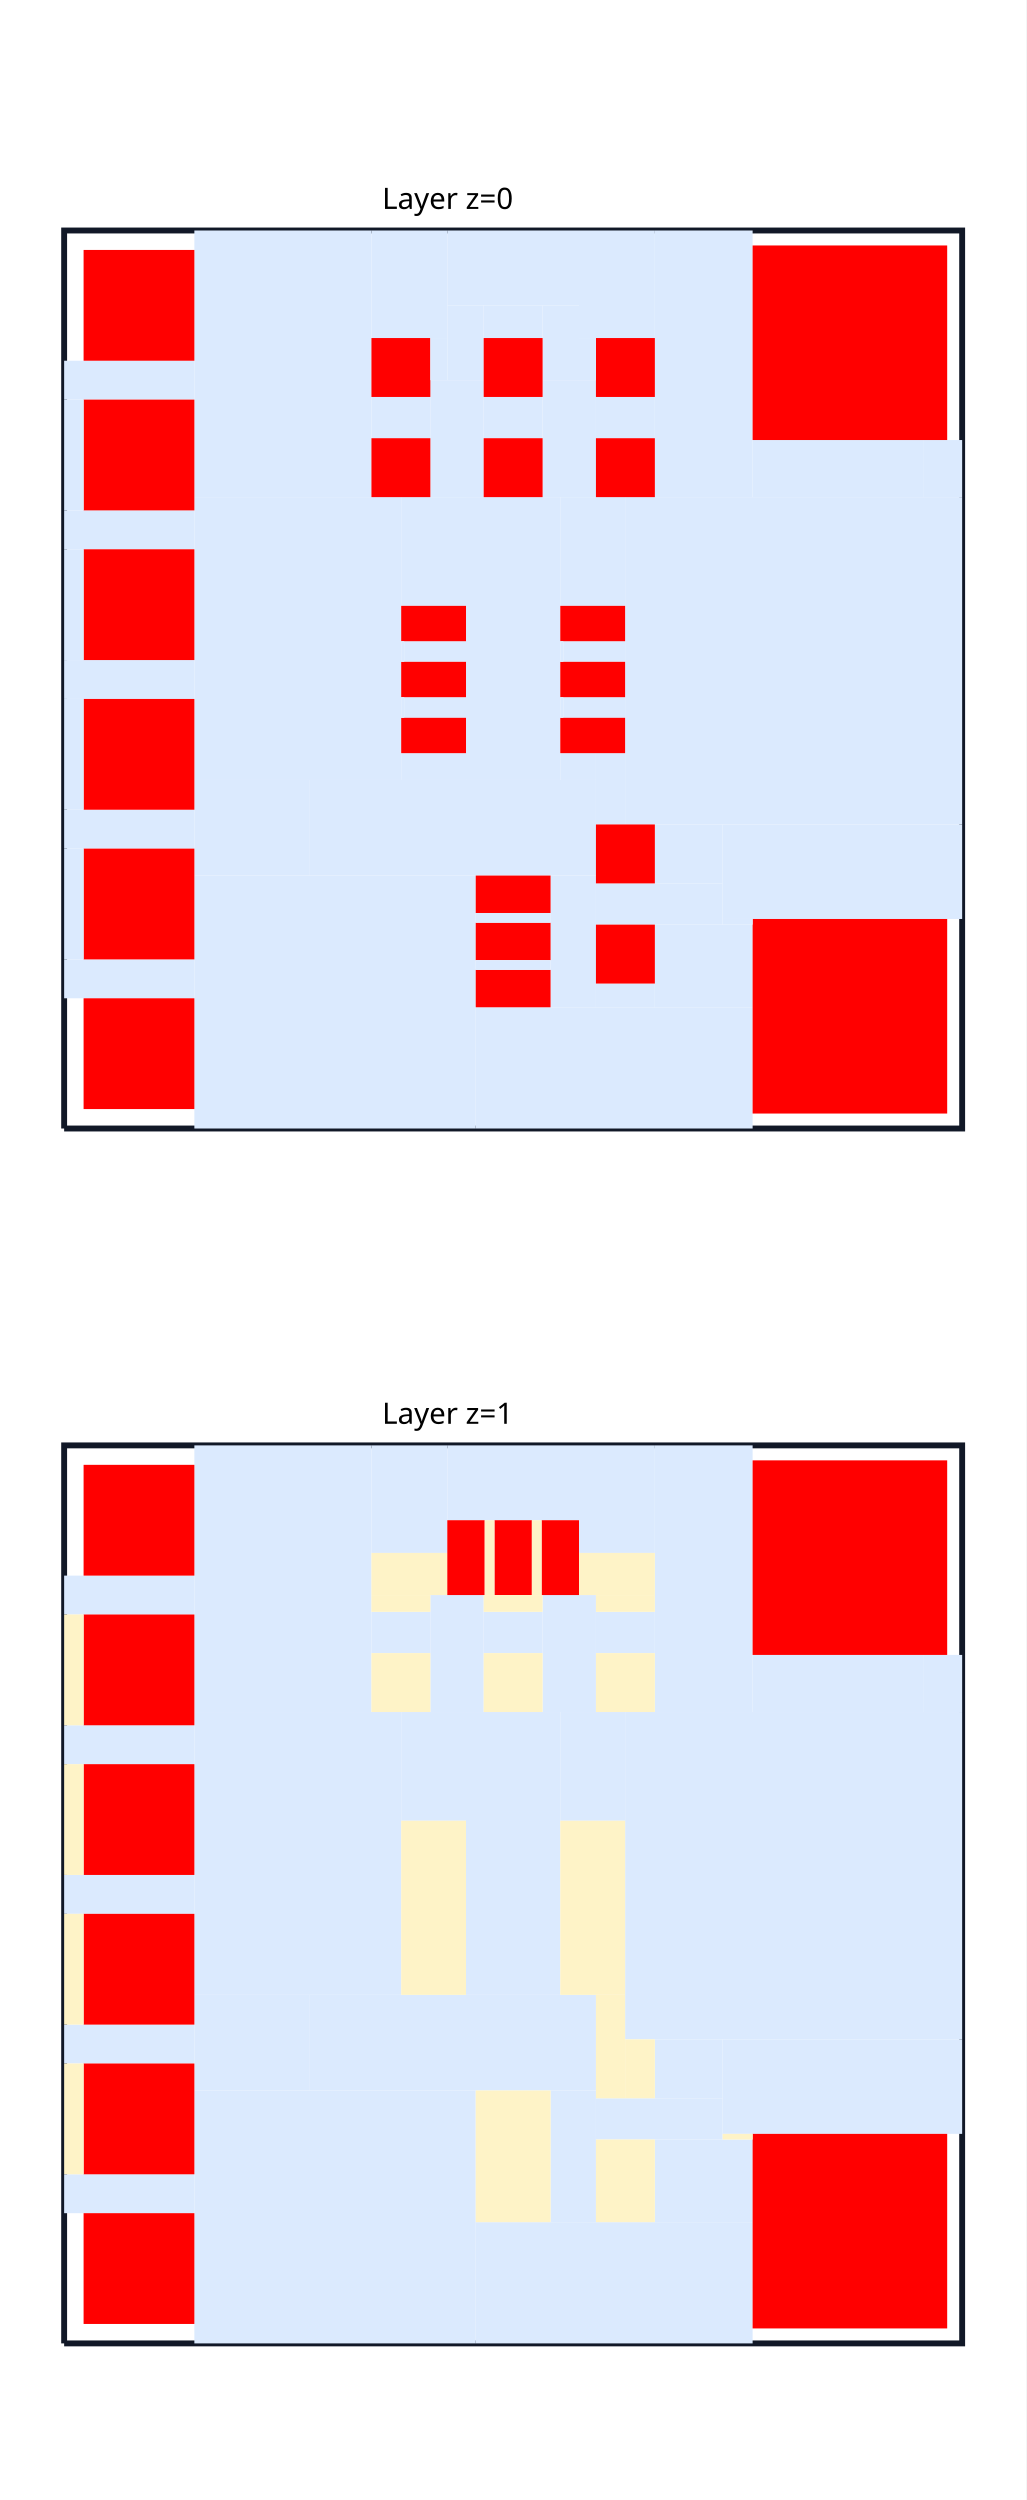
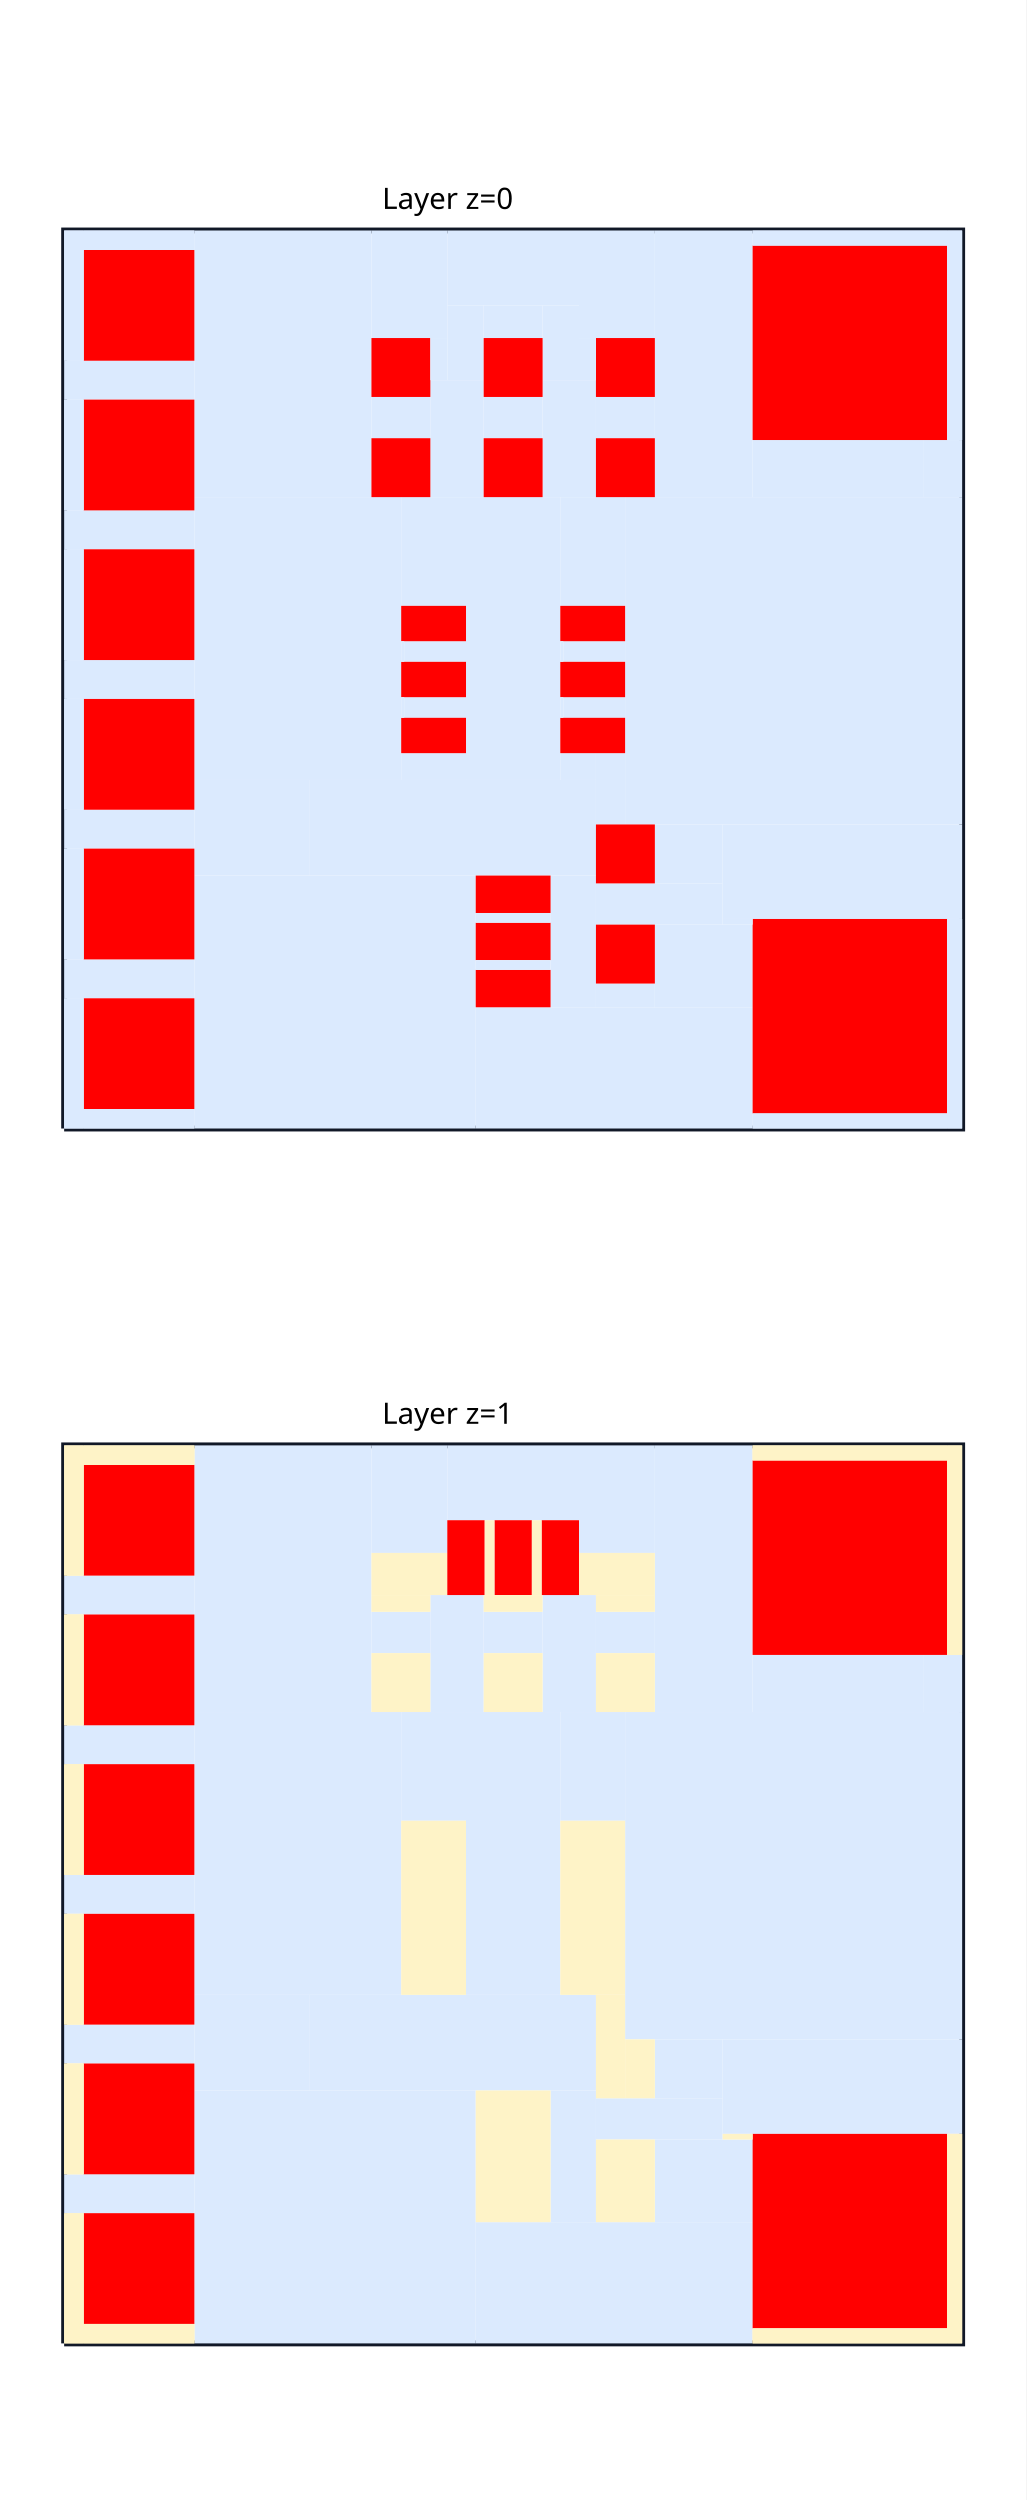
<svg xmlns="http://www.w3.org/2000/svg" width="640" height="1559" viewBox="0 0 640 1559">
  <rect width="100%" height="100%" fill="white" />
  <g>
    <polyline data-points="-7.62,-7.62 7.62,-7.62 7.62,7.62 -7.62,7.62 -7.62,-7.62" data-type="line" data-label="bounds" points="40,703.739 600,703.739 600,143.739 40,143.739 40,703.739" fill="none" stroke="#111827" stroke-width="3.675" />
  </g>
  <g>
    <polyline data-points="-7.62,-28.237708333333334 7.62,-28.237708333333334 7.62,-12.997708333333332 -7.62,-12.997708333333332 -7.62,-28.237708333333334" data-type="line" data-label="bounds" points="40,1461.345 600,1461.345 600,901.345 40,901.345 40,1461.345" fill="none" stroke="#111827" stroke-width="3.675" />
  </g>
  <g>
    <rect data-type="rect" data-label="node" data-x="0" data-y="0.6949664999999999" x="290.603" y="310.012" width="58.793" height="176.38" fill="#dbeafe" stroke="black" stroke-width="0.027" />
  </g>
  <g>
    <rect data-type="rect" data-label="node" data-x="-1.0286494999999998" data-y="-2.5162834999999997" x="192.776" y="486.393" width="178.851" height="59.617" fill="#dbeafe" stroke="black" stroke-width="0.027" />
  </g>
  <g>
    <rect data-type="rect" data-label="node" data-x="4.760004499999999" data-y="0.3174999999999999" x="389.817" y="310.012" width="210.183" height="204.121" fill="#dbeafe" stroke="black" stroke-width="0.027" />
  </g>
  <g>
    <rect data-type="rect" data-label="node" data-x="-3.6550045000000004" data-y="0.6949664999999999" x="121.207" y="310.012" width="128.976" height="176.38" fill="#dbeafe" stroke="black" stroke-width="0.027" />
  </g>
  <g>
    <rect data-type="rect" data-label="node" data-x="-3.0225000000000004" data-y="-5.473749999999999" x="121.207" y="546.01" width="175.459" height="157.73" fill="#dbeafe" stroke="black" stroke-width="0.027" />
  </g>
  <g>
    <rect data-type="rect" data-label="node" data-x="2.48" data-y="-3.81" x="371.627" y="550.878" width="79.003" height="25.722" fill="#dbeafe" stroke="black" stroke-width="0.027" />
  </g>
  <g>
    <rect data-type="rect" data-label="node" data-x="1.7145000000000001" data-y="-6.591249999999999" x="296.667" y="628.136" width="172.667" height="75.604" fill="#dbeafe" stroke="black" stroke-width="0.027" />
  </g>
  <g>
    <rect data-type="rect" data-label="node" data-x="-4.4361495" data-y="-2.5162834999999997" x="121.207" y="486.393" width="71.569" height="59.617" fill="#dbeafe" stroke="black" stroke-width="0.027" />
  </g>
  <g>
    <rect data-type="rect" data-label="node" data-x="-3.9075" data-y="5.3575" x="121.207" y="143.739" width="110.42" height="166.273" fill="#dbeafe" stroke="black" stroke-width="0.027" />
  </g>
  <g>
    <rect data-type="rect" data-label="node" data-x="5.5874999999999995" data-y="-3.262" x="450.63" y="514.133" width="149.37" height="58.94" fill="#dbeafe" stroke="black" stroke-width="0.027" />
  </g>
  <g>
    <rect data-type="rect" data-label="node" data-x="3.2344999999999997" data-y="5.3575" x="408.373" y="143.739" width="60.961" height="166.273" fill="#dbeafe" stroke="black" stroke-width="0.027" />
  </g>
  <g>
    <rect data-type="rect" data-label="node" data-x="-6.514999999999999" data-y="0" x="40" y="411.613" width="81.207" height="24.252" fill="#dbeafe" stroke="black" stroke-width="0.027" />
  </g>
  <g>
    <rect data-type="rect" data-label="node" data-x="1.02" data-y="-4.445" x="343.333" y="546.01" width="28.294" height="82.126" fill="#dbeafe" stroke="black" stroke-width="0.027" />
  </g>
  <g>
    <rect data-type="rect" data-label="node" data-x="-0.9525000000000001" data-y="4.0875" x="268.373" y="237.073" width="33.255" height="72.94" fill="#dbeafe" stroke="black" stroke-width="0.027" />
  </g>
  <g>
    <rect data-type="rect" data-label="node" data-x="0.9524999999999999" data-y="4.0875" x="338.373" y="237.073" width="33.255" height="72.94" fill="#dbeafe" stroke="black" stroke-width="0.027" />
  </g>
  <g>
    <rect data-type="rect" data-label="node" data-x="3.2344999999999997" data-y="-4.86125" x="408.373" y="576.6" width="60.961" height="51.535" fill="#dbeafe" stroke="black" stroke-width="0.027" />
  </g>
  <g>
    <rect data-type="rect" data-label="node" data-x="2.9799999999999995" data-y="-2.96" x="408.373" y="514.133" width="42.257" height="36.745" fill="#dbeafe" stroke="black" stroke-width="0.027" />
  </g>
  <g>
    <rect data-type="rect" data-label="node" data-x="5.5175" data-y="3.5795" x="469.333" y="274.406" width="106.819" height="35.606" fill="#dbeafe" stroke="black" stroke-width="0.027" />
  </g>
  <g>
    <rect data-type="rect" data-label="node" data-x="-1.3500099999999997" data-y="2.1724794999999997" x="250.183" y="310.012" width="40.42" height="67.797" fill="#dbeafe" stroke="black" stroke-width="0.027" />
  </g>
  <g>
    <rect data-type="rect" data-label="node" data-x="1.35001" data-y="2.1724794999999997" x="349.397" y="310.012" width="40.42" height="67.797" fill="#dbeafe" stroke="black" stroke-width="0.027" />
  </g>
  <g>
    <rect data-type="rect" data-label="node" data-x="-6.514999999999999" data-y="-5.08" x="40" y="598.28" width="81.207" height="24.252" fill="#dbeafe" stroke="black" stroke-width="0.027" />
  </g>
  <g>
    <rect data-type="rect" data-label="node" data-x="-6.514999999999999" data-y="-2.54" x="40" y="504.947" width="81.207" height="24.252" fill="#dbeafe" stroke="black" stroke-width="0.027" />
  </g>
  <g>
    <rect data-type="rect" data-label="node" data-x="-6.514999999999999" data-y="2.54" x="40" y="318.28" width="81.207" height="24.252" fill="#dbeafe" stroke="black" stroke-width="0.027" />
  </g>
  <g>
    <rect data-type="rect" data-label="node" data-x="-6.514999999999999" data-y="5.08" x="40" y="224.947" width="81.207" height="24.252" fill="#dbeafe" stroke="black" stroke-width="0.027" />
  </g>
  <g>
    <rect data-type="rect" data-label="node" data-x="-1.76125" data-y="6.7075" x="231.627" y="143.739" width="47.31" height="67.06" fill="#dbeafe" stroke="black" stroke-width="0.027" />
  </g>
  <g>
    <rect data-type="rect" data-label="node" data-x="1.76125" data-y="6.7075" x="361.063" y="143.739" width="47.31" height="67.06" fill="#dbeafe" stroke="black" stroke-width="0.027" />
  </g>
  <g>
    <rect data-type="rect" data-label="node" data-x="0" data-y="6.984999999999999" x="278.937" y="143.739" width="82.126" height="46.667" fill="#dbeafe" stroke="black" stroke-width="0.027" />
  </g>
  <g>
    <rect data-type="rect" data-label="node" data-x="-1.9049999999999998" data-y="4.445" x="231.627" y="247.545" width="36.745" height="25.722" fill="#dbeafe" stroke="black" stroke-width="0.027" />
  </g>
  <g>
    <rect data-type="rect" data-label="node" data-x="0" data-y="4.445" x="301.627" y="247.545" width="36.745" height="25.722" fill="#dbeafe" stroke="black" stroke-width="0.027" />
  </g>
  <g>
    <rect data-type="rect" data-label="node" data-x="1.9050000000000002" data-y="4.445" x="371.627" y="247.545" width="36.745" height="25.722" fill="#dbeafe" stroke="black" stroke-width="0.027" />
  </g>
  <g>
    <rect data-type="rect" data-label="node" data-x="7.2955000000000005" data-y="3.5795" x="576.152" y="274.406" width="23.848" height="35.606" fill="#dbeafe" stroke="black" stroke-width="0.027" />
  </g>
  <g>
    <rect data-type="rect" data-label="node" data-x="-6.35" data-y="3.81" x="52.126" y="249.199" width="69.081" height="69.081" fill="red" stroke="black" stroke-width="0.027" />
  </g>
  <g>
    <rect data-type="rect" data-label="node" data-x="-6.35" data-y="6.35" x="52.126" y="155.865" width="69.081" height="69.081" fill="red" stroke="black" stroke-width="0.027" />
  </g>
  <g>
    <rect data-type="rect" data-label="node" data-x="-6.35" data-y="1.27" x="52.126" y="342.532" width="69.081" height="69.081" fill="red" stroke="black" stroke-width="0.027" />
  </g>
  <g>
    <rect data-type="rect" data-label="node" data-x="-6.35" data-y="-1.27" x="52.126" y="435.865" width="69.081" height="69.081" fill="red" stroke="black" stroke-width="0.027" />
  </g>
  <g>
    <rect data-type="rect" data-label="node" data-x="-6.35" data-y="-3.81" x="52.126" y="529.199" width="69.081" height="69.081" fill="red" stroke="black" stroke-width="0.027" />
  </g>
  <g>
    <rect data-type="rect" data-label="node" data-x="-6.35" data-y="-6.35" x="52.126" y="622.532" width="69.081" height="69.081" fill="red" stroke="black" stroke-width="0.027" />
  </g>
  <g>
    <rect data-type="rect" data-label="node" data-x="5.715" data-y="5.715" x="469.333" y="153.073" width="121.333" height="121.333" fill="red" stroke="black" stroke-width="0.027" />
  </g>
  <g>
    <rect data-type="rect" data-label="node" data-x="5.715" data-y="-5.715" x="469.333" y="573.073" width="121.333" height="121.333" fill="red" stroke="black" stroke-width="0.027" />
  </g>
  <g>
+     <rect data-type="rect" data-label="node" data-x="-1.3249529999999998" data-y="-0.4749805" x="252.025" y="434.763" width="38.578" height="12.859" fill="#dbeafe" stroke="black" stroke-width="0.027" />
+   </g>
+   <g>
+     <rect data-type="rect" data-label="node" data-x="-1.3249529999999998" data-y="0.4749794999999999" x="252.025" y="399.856" width="38.578" height="12.859" fill="#dbeafe" stroke="black" stroke-width="0.027" />
+   </g>
+   <g>
+     <rect data-type="rect" data-label="node" data-x="1.3750669999999998" data-y="-0.4749805" x="351.238" y="434.763" width="38.578" height="12.859" fill="#dbeafe" stroke="black" stroke-width="0.027" />
+   </g>
+   <g>
+     <rect data-type="rect" data-label="node" data-x="1.3750669999999998" data-y="0.4749794999999999" x="351.238" y="399.856" width="38.578" height="12.859" fill="#dbeafe" stroke="black" stroke-width="0.027" />
+   </g>
+   <g>
    <rect data-type="rect" data-label="node" data-x="-1.3500099999999997" data-y="-1.477513" x="250.183" y="469.67" width="40.42" height="16.723" fill="#dbeafe" stroke="black" stroke-width="0.027" />
  </g>
  <g>
-     <rect data-type="rect" data-label="node" data-x="-1.3249529999999998" data-y="-0.4749805" x="252.025" y="434.763" width="38.578" height="12.859" fill="#dbeafe" stroke="black" stroke-width="0.027" />
-   </g>
-   <g>
-     <rect data-type="rect" data-label="node" data-x="-1.3249529999999998" data-y="0.4749794999999999" x="252.025" y="399.856" width="38.578" height="12.859" fill="#dbeafe" stroke="black" stroke-width="0.027" />
-   </g>
-   <g>
-     <rect data-type="rect" data-label="node" data-x="1.3750669999999998" data-y="-0.4749805" x="351.238" y="434.763" width="38.578" height="12.859" fill="#dbeafe" stroke="black" stroke-width="0.027" />
-   </g>
-   <g>
-     <rect data-type="rect" data-label="node" data-x="1.3750669999999998" data-y="0.4749794999999999" x="351.238" y="399.856" width="38.578" height="12.859" fill="#dbeafe" stroke="black" stroke-width="0.027" />
-   </g>
-   <g>
    <rect data-type="rect" data-label="node" data-x="1.6525045" data-y="-1.8549795" x="371.627" y="469.67" width="18.189" height="44.463" fill="#dbeafe" stroke="black" stroke-width="0.027" />
  </g>
  <g>
    <rect data-type="rect" data-label="node" data-x="1.1025055" data-y="-1.477513" x="349.397" y="469.67" width="22.231" height="16.723" fill="#dbeafe" stroke="black" stroke-width="0.027" />
  </g>
  <g>
    <rect data-type="rect" data-label="node" data-x="1.9050000000000002" data-y="-5.36125" x="371.627" y="613.346" width="36.745" height="14.79" fill="#dbeafe" stroke="black" stroke-width="0.027" />
  </g>
  <g>
    <rect data-type="rect" data-label="node" data-x="-0.80875" data-y="5.715" x="278.937" y="190.406" width="22.69" height="46.667" fill="#dbeafe" stroke="black" stroke-width="0.027" />
  </g>
  <g>
    <rect data-type="rect" data-label="node" data-x="0.80875" data-y="5.715" x="338.373" y="190.406" width="22.69" height="46.667" fill="#dbeafe" stroke="black" stroke-width="0.027" />
  </g>
  <g>
    <rect data-type="rect" data-label="node" data-x="-5.551115123125783e-17" data-y="6.0725" x="301.627" y="190.406" width="36.745" height="20.394" fill="#dbeafe" stroke="black" stroke-width="0.027" />
  </g>
  <g>
    <rect data-type="rect" data-label="node" data-x="1.3500099999999975" data-y="0.9499599999999191" x="349.397" y="377.809" width="40.42" height="22.047" fill="red" stroke="black" stroke-width="0.027" />
  </g>
  <g>
    <rect data-type="rect" data-label="node" data-x="1.3500099999999975" data-y="-1.1368683772161603e-13" x="349.397" y="412.716" width="40.42" height="22.047" fill="red" stroke="black" stroke-width="0.027" />
  </g>
  <g>
    <rect data-type="rect" data-label="node" data-x="1.3500099999999975" data-y="-0.9499600000000328" x="349.397" y="447.622" width="40.42" height="22.047" fill="red" stroke="black" stroke-width="0.027" />
  </g>
  <g>
    <rect data-type="rect" data-label="node" data-x="-1.3500099999999975" data-y="-0.9499600000000328" x="250.183" y="447.622" width="40.42" height="22.047" fill="red" stroke="black" stroke-width="0.027" />
  </g>
  <g>
    <rect data-type="rect" data-label="node" data-x="-1.3500099999999975" data-y="-1.1368683772161603e-13" x="250.183" y="412.716" width="40.42" height="22.047" fill="red" stroke="black" stroke-width="0.027" />
  </g>
  <g>
    <rect data-type="rect" data-label="node" data-x="-1.3500099999999975" data-y="0.9499599999999191" x="250.183" y="377.809" width="40.42" height="22.047" fill="red" stroke="black" stroke-width="0.027" />
  </g>
  <g>
    <rect data-type="rect" data-label="node" data-x="1.942890293094024e-16" data-y="5.295" x="301.627" y="210.8" width="36.745" height="36.745" fill="red" stroke="black" stroke-width="0.027" />
  </g>
  <g>
    <rect data-type="rect" data-label="node" data-x="-1.1102230246251565e-16" data-y="3.5950000000000006" x="301.627" y="273.267" width="36.745" height="36.745" fill="red" stroke="black" stroke-width="0.027" />
  </g>
  <g>
    <rect data-type="rect" data-label="node" data-x="-1.9050000000000002" data-y="3.5950000000000006" x="231.627" y="273.267" width="36.745" height="36.745" fill="red" stroke="black" stroke-width="0.027" />
  </g>
  <g>
    <rect data-type="rect" data-label="node" data-x="-1.9050000000000002" data-y="5.295" x="231.627" y="210.8" width="36.745" height="36.745" fill="red" stroke="black" stroke-width="0.027" />
  </g>
  <g>
    <rect data-type="rect" data-label="node" data-x="1.9050000000000002" data-y="-4.66" x="371.627" y="576.6" width="36.745" height="36.745" fill="red" stroke="black" stroke-width="0.027" />
  </g>
  <g>
    <rect data-type="rect" data-label="node" data-x="1.9050000000000002" data-y="-2.96" x="371.627" y="514.133" width="36.745" height="36.745" fill="red" stroke="black" stroke-width="0.027" />
  </g>
  <g>
    <rect data-type="rect" data-label="node" data-x="1.9050000000000002" data-y="3.5950000000000006" x="371.627" y="273.267" width="36.745" height="36.745" fill="red" stroke="black" stroke-width="0.027" />
  </g>
  <g>
    <rect data-type="rect" data-label="node" data-x="1.9050000000000002" data-y="5.295" x="371.627" y="210.8" width="36.745" height="36.745" fill="red" stroke="black" stroke-width="0.027" />
  </g>
  <g>
    <rect data-type="rect" data-label="node" data-x="0" data-y="-5.245" x="296.667" y="604.802" width="46.667" height="23.333" fill="red" stroke="black" stroke-width="0.027" />
  </g>
  <g>
    <rect data-type="rect" data-label="node" data-x="0" data-y="-4.445" x="296.667" y="575.406" width="46.667" height="23.333" fill="red" stroke="black" stroke-width="0.027" />
  </g>
  <g>
    <rect data-type="rect" data-label="node" data-x="1.1102230246251565e-16" data-y="-3.6449999999999996" x="296.667" y="546.01" width="46.667" height="23.333" fill="red" stroke="black" stroke-width="0.027" />
  </g>
  <g>
    <rect data-type="rect" data-label="node" data-x="0.8250679999999999" data-y="-0.47498000000007323" x="349.397" y="434.763" width="1.841" height="12.859" fill="#dbeafe" stroke="black" stroke-width="0.027" />
  </g>
  <g>
    <rect data-type="rect" data-label="node" data-x="0.8250679999999999" data-y="0.4749799999999027" x="349.397" y="399.856" width="1.841" height="12.859" fill="#dbeafe" stroke="black" stroke-width="0.027" />
  </g>
  <g>
-     <rect data-type="rect" data-label="node" data-x="-1.8749520000000002" data-y="-0.47498000000007323" x="250.183" y="434.763" width="1.841" height="12.859" fill="#dbeafe" stroke="black" stroke-width="0.027" />
-   </g>
-   <g>
-     <rect data-type="rect" data-label="node" data-x="-1.8749520000000002" data-y="0.4749799999999027" x="250.183" y="399.856" width="1.841" height="12.859" fill="#dbeafe" stroke="black" stroke-width="0.027" />
+     <rect data-type="rect" data-label="node" data-x="-1.8749520000000004" data-y="-0.47498000000007323" x="250.183" y="434.763" width="1.841" height="12.859" fill="#dbeafe" stroke="black" stroke-width="0.027" />
+   </g>
+   <g>
+     <rect data-type="rect" data-label="node" data-x="-1.8749520000000004" data-y="0.4749799999999027" x="250.183" y="399.856" width="1.841" height="12.859" fill="#dbeafe" stroke="black" stroke-width="0.027" />
+   </g>
+   <g>
+     <rect data-type="rect" data-label="node" data-x="-6.5149999995000005" data-y="-7.4549999995" x="40" y="691.613" width="81.207" height="12.126" fill="#dbeafe" stroke="black" stroke-width="0.027" />
  </g>
  <g>
    <rect data-type="rect" data-label="node" data-x="-3.3306690738754696e-16" data-y="-4.845000000000001" x="296.667" y="598.739" width="46.667" height="6.063" fill="#dbeafe" stroke="black" stroke-width="0.027" />
  </g>
  <g>
    <rect data-type="rect" data-label="node" data-x="-3.3306690738754696e-16" data-y="-4.045" x="296.667" y="569.343" width="46.667" height="6.063" fill="#dbeafe" stroke="black" stroke-width="0.027" />
  </g>
  <g>
    <rect data-type="rect" data-label="node" data-x="3.8095" data-y="-4.112" x="450.63" y="573.073" width="18.703" height="3.528" fill="#dbeafe" stroke="black" stroke-width="0.027" />
  </g>
  <g>
-     <rect data-type="rect" data-label="node" data-x="-7.454999999999999" data-y="-1.27" x="40" y="435.865" width="12.126" height="69.081" fill="#dbeafe" stroke="black" stroke-width="0.027" />
-   </g>
-   <g>
-     <rect data-type="rect" data-label="node" data-x="-7.454999999999999" data-y="1.27" x="40" y="342.532" width="12.126" height="69.081" fill="#dbeafe" stroke="black" stroke-width="0.027" />
+     <rect data-type="rect" data-label="node" data-x="5.8419999995000005" data-y="-7.4929999995" x="469.333" y="694.406" width="130.667" height="9.333" fill="#dbeafe" stroke="black" stroke-width="0.027" />
+   </g>
+   <g>
+     <rect data-type="rect" data-label="node" data-x="-6.5149999995000005" data-y="7.4549999995" x="40" y="143.739" width="81.207" height="12.126" fill="#dbeafe" stroke="black" stroke-width="0.027" />
+   </g>
+   <g>
+     <rect data-type="rect" data-label="node" data-x="7.4929999995" data-y="-5.8419999995000005" x="590.667" y="573.073" width="9.333" height="130.667" fill="#dbeafe" stroke="black" stroke-width="0.027" />
+   </g>
+   <g>
+     <rect data-type="rect" data-label="node" data-x="5.8419999995000005" data-y="7.4929999995" x="469.333" y="143.739" width="130.667" height="9.333" fill="#dbeafe" stroke="black" stroke-width="0.027" />
+   </g>
+   <g>
+     <rect data-type="rect" data-label="node" data-x="-7.4549999995" data-y="-1.27" x="40" y="435.865" width="12.126" height="69.081" fill="#dbeafe" stroke="black" stroke-width="0.027" />
+   </g>
+   <g>
+     <rect data-type="rect" data-label="node" data-x="-7.4549999995" data-y="1.27" x="40" y="342.532" width="12.126" height="69.081" fill="#dbeafe" stroke="black" stroke-width="0.027" />
  </g>
  <g>
    <rect data-type="rect" data-label="node" data-x="-1.26125" data-y="5.4375" x="268.373" y="210.8" width="10.564" height="26.273" fill="#dbeafe" stroke="black" stroke-width="0.027" />
  </g>
  <g>
    <rect data-type="rect" data-label="node" data-x="1.26125" data-y="5.4375" x="361.063" y="210.8" width="10.564" height="26.273" fill="#dbeafe" stroke="black" stroke-width="0.027" />
  </g>
  <g>
-     <rect data-type="rect" data-label="node" data-x="-7.454999999999999" data-y="-3.81" x="40" y="529.199" width="12.126" height="69.081" fill="#dbeafe" stroke="black" stroke-width="0.027" />
-   </g>
-   <g>
-     <rect data-type="rect" data-label="node" data-x="-7.454999999999999" data-y="3.81" x="40" y="249.199" width="12.126" height="69.081" fill="#dbeafe" stroke="black" stroke-width="0.027" />
+     <rect data-type="rect" data-label="node" data-x="-7.4549999995" data-y="-6.5149999995000005" x="40" y="622.532" width="12.126" height="81.207" fill="#dbeafe" stroke="black" stroke-width="0.027" />
+   </g>
+   <g>
+     <rect data-type="rect" data-label="node" data-x="-7.4549999995" data-y="-3.81" x="40" y="529.199" width="12.126" height="69.081" fill="#dbeafe" stroke="black" stroke-width="0.027" />
+   </g>
+   <g>
+     <rect data-type="rect" data-label="node" data-x="-7.4549999995" data-y="3.81" x="40" y="249.199" width="12.126" height="69.081" fill="#dbeafe" stroke="black" stroke-width="0.027" />
+   </g>
+   <g>
+     <rect data-type="rect" data-label="node" data-x="-7.4549999995" data-y="6.5149999995000005" x="40" y="143.739" width="12.126" height="81.207" fill="#dbeafe" stroke="black" stroke-width="0.027" />
+   </g>
+   <g>
+     <rect data-type="rect" data-label="node" data-x="7.4929999995" data-y="5.8419999995000005" x="590.667" y="143.739" width="9.333" height="130.667" fill="#dbeafe" stroke="black" stroke-width="0.027" />
+   </g>
+   <g>
+     <rect data-type="rect" data-label="node" data-x="-7.4549999995" data-y="3.81" x="40" y="249.199" width="12.126" height="69.081" fill="#dbeafe" stroke="black" stroke-width="0.027" />
+   </g>
+   <g>
+     <rect data-type="rect" data-label="node" data-x="-7.4549999995" data-y="6.35" x="40" y="155.865" width="12.126" height="69.081" fill="#dbeafe" stroke="black" stroke-width="0.027" />
+   </g>
+   <g>
+     <rect data-type="rect" data-label="node" data-x="-6.35" data-y="7.4549999995" x="52.126" y="143.739" width="69.081" height="12.126" fill="#dbeafe" stroke="black" stroke-width="0.027" />
+   </g>
+   <g>
+     <rect data-type="rect" data-label="node" data-x="-7.4549999995" data-y="1.27" x="40" y="342.532" width="12.126" height="69.081" fill="#dbeafe" stroke="black" stroke-width="0.027" />
+   </g>
+   <g>
+     <rect data-type="rect" data-label="node" data-x="-7.4549999995" data-y="-1.27" x="40" y="435.865" width="12.126" height="69.081" fill="#dbeafe" stroke="black" stroke-width="0.027" />
+   </g>
+   <g>
+     <rect data-type="rect" data-label="node" data-x="-7.4549999995" data-y="-3.81" x="40" y="529.199" width="12.126" height="69.081" fill="#dbeafe" stroke="black" stroke-width="0.027" />
+   </g>
+   <g>
+     <rect data-type="rect" data-label="node" data-x="-7.4549999995" data-y="-6.35" x="40" y="622.532" width="12.126" height="69.081" fill="#dbeafe" stroke="black" stroke-width="0.027" />
+   </g>
+   <g>
+     <rect data-type="rect" data-label="node" data-x="-6.35" data-y="-7.4549999995" x="52.126" y="691.613" width="69.081" height="12.126" fill="#dbeafe" stroke="black" stroke-width="0.027" />
+   </g>
+   <g>
+     <rect data-type="rect" data-label="node" data-x="7.4929999995" data-y="5.715" x="590.667" y="153.073" width="9.333" height="121.333" fill="#dbeafe" stroke="black" stroke-width="0.027" />
+   </g>
+   <g>
+     <rect data-type="rect" data-label="node" data-x="5.715" data-y="7.4929999995" x="469.333" y="143.739" width="121.333" height="9.333" fill="#dbeafe" stroke="black" stroke-width="0.027" />
+   </g>
+   <g>
+     <rect data-type="rect" data-label="node" data-x="7.4929999995" data-y="-5.715" x="590.667" y="573.073" width="9.333" height="121.333" fill="#dbeafe" stroke="black" stroke-width="0.027" />
+   </g>
+   <g>
+     <rect data-type="rect" data-label="node" data-x="5.715" data-y="-7.4929999995" x="469.333" y="694.406" width="121.333" height="9.333" fill="#dbeafe" stroke="black" stroke-width="0.027" />
  </g>
  <g>
    <rect data-type="rect" data-label="node" data-x="0" data-y="-19.922741833333333" x="290.603" y="1067.618" width="58.793" height="176.38" fill="#dbeafe" stroke="black" stroke-width="0.027" />
  </g>
  <g>
    <rect data-type="rect" data-label="node" data-x="-1.0286494999999998" data-y="-23.133991833333333" x="192.776" y="1243.999" width="178.851" height="59.617" fill="#dbeafe" stroke="black" stroke-width="0.027" />
  </g>
  <g>
    <rect data-type="rect" data-label="node" data-x="4.760004499999999" data-y="-20.300208333333334" x="389.817" y="1067.618" width="210.183" height="204.121" fill="#dbeafe" stroke="black" stroke-width="0.027" />
  </g>
  <g>
    <rect data-type="rect" data-label="node" data-x="-3.6550045000000004" data-y="-19.922741833333333" x="121.207" y="1067.618" width="128.976" height="176.38" fill="#dbeafe" stroke="black" stroke-width="0.027" />
  </g>
  <g>
    <rect data-type="rect" data-label="node" data-x="-3.0225000000000004" data-y="-26.091458333333332" x="121.207" y="1303.616" width="175.459" height="157.73" fill="#dbeafe" stroke="black" stroke-width="0.027" />
  </g>
  <g>
    <rect data-type="rect" data-label="node" data-x="2.48" data-y="-24.42770833333333" x="371.627" y="1308.485" width="79.003" height="25.722" fill="#dbeafe" stroke="black" stroke-width="0.027" />
  </g>
  <g>
    <rect data-type="rect" data-label="node" data-x="1.7145000000000001" data-y="-27.20895833333333" x="296.667" y="1385.742" width="172.667" height="75.604" fill="#dbeafe" stroke="black" stroke-width="0.027" />
  </g>
  <g>
    <rect data-type="rect" data-label="node" data-x="-4.4361495" data-y="-23.133991833333333" x="121.207" y="1243.999" width="71.569" height="59.617" fill="#dbeafe" stroke="black" stroke-width="0.027" />
  </g>
  <g>
    <rect data-type="rect" data-label="node" data-x="-3.9075" data-y="-15.260208333333333" x="121.207" y="901.345" width="110.42" height="166.273" fill="#dbeafe" stroke="black" stroke-width="0.027" />
  </g>
  <g>
    <rect data-type="rect" data-label="node" data-x="5.5874999999999995" data-y="-23.879708333333333" x="450.63" y="1271.739" width="149.37" height="58.94" fill="#dbeafe" stroke="black" stroke-width="0.027" />
  </g>
  <g>
    <rect data-type="rect" data-label="node" data-x="3.2344999999999997" data-y="-15.260208333333333" x="408.373" y="901.345" width="60.961" height="166.273" fill="#dbeafe" stroke="black" stroke-width="0.027" />
  </g>
  <g>
    <rect data-type="rect" data-label="node" data-x="-6.514999999999999" data-y="-20.617708333333333" x="40" y="1169.219" width="81.207" height="24.252" fill="#dbeafe" stroke="black" stroke-width="0.027" />
  </g>
  <g>
    <rect data-type="rect" data-label="node" data-x="1.02" data-y="-25.062708333333333" x="343.333" y="1303.616" width="28.294" height="82.126" fill="#dbeafe" stroke="black" stroke-width="0.027" />
  </g>
  <g>
    <rect data-type="rect" data-label="node" data-x="-0.9525000000000001" data-y="-16.530208333333334" x="268.373" y="994.679" width="33.255" height="72.94" fill="#dbeafe" stroke="black" stroke-width="0.027" />
  </g>
  <g>
    <rect data-type="rect" data-label="node" data-x="0.9524999999999999" data-y="-16.530208333333334" x="338.373" y="994.679" width="33.255" height="72.94" fill="#dbeafe" stroke="black" stroke-width="0.027" />
  </g>
  <g>
    <rect data-type="rect" data-label="node" data-x="3.2344999999999997" data-y="-25.47895833333333" x="408.373" y="1334.206" width="60.961" height="51.535" fill="#dbeafe" stroke="black" stroke-width="0.027" />
  </g>
  <g>
    <rect data-type="rect" data-label="node" data-x="2.9799999999999995" data-y="-23.577708333333334" x="408.373" y="1271.739" width="42.257" height="36.745" fill="#dbeafe" stroke="black" stroke-width="0.027" />
  </g>
  <g>
    <rect data-type="rect" data-label="node" data-x="5.5175" data-y="-17.038208333333333" x="469.333" y="1032.012" width="106.819" height="35.606" fill="#dbeafe" stroke="black" stroke-width="0.027" />
  </g>
  <g>
    <rect data-type="rect" data-label="node" data-x="-1.3500099999999997" data-y="-18.44522883333333" x="250.183" y="1067.618" width="40.42" height="67.797" fill="#dbeafe" stroke="black" stroke-width="0.027" />
  </g>
  <g>
    <rect data-type="rect" data-label="node" data-x="1.35001" data-y="-18.44522883333333" x="349.397" y="1067.618" width="40.42" height="67.797" fill="#dbeafe" stroke="black" stroke-width="0.027" />
  </g>
  <g>
    <rect data-type="rect" data-label="node" data-x="-6.514999999999999" data-y="-25.69770833333333" x="40" y="1355.886" width="81.207" height="24.252" fill="#dbeafe" stroke="black" stroke-width="0.027" />
  </g>
  <g>
    <rect data-type="rect" data-label="node" data-x="-6.514999999999999" data-y="-23.157708333333332" x="40" y="1262.553" width="81.207" height="24.252" fill="#dbeafe" stroke="black" stroke-width="0.027" />
  </g>
  <g>
    <rect data-type="rect" data-label="node" data-x="-6.514999999999999" data-y="-18.077708333333334" x="40" y="1075.886" width="81.207" height="24.252" fill="#dbeafe" stroke="black" stroke-width="0.027" />
  </g>
  <g>
    <rect data-type="rect" data-label="node" data-x="-6.514999999999999" data-y="-15.537708333333333" x="40" y="982.553" width="81.207" height="24.252" fill="#dbeafe" stroke="black" stroke-width="0.027" />
  </g>
  <g>
    <rect data-type="rect" data-label="node" data-x="-1.76125" data-y="-13.910208333333333" x="231.627" y="901.345" width="47.31" height="67.06" fill="#dbeafe" stroke="black" stroke-width="0.027" />
  </g>
  <g>
    <rect data-type="rect" data-label="node" data-x="1.76125" data-y="-13.910208333333333" x="361.063" y="901.345" width="47.31" height="67.06" fill="#dbeafe" stroke="black" stroke-width="0.027" />
  </g>
  <g>
    <rect data-type="rect" data-label="node" data-x="0" data-y="-13.632708333333333" x="278.937" y="901.345" width="82.126" height="46.667" fill="#dbeafe" stroke="black" stroke-width="0.027" />
  </g>
  <g>
    <rect data-type="rect" data-label="node" data-x="-1.9049999999999998" data-y="-16.172708333333333" x="231.627" y="1005.151" width="36.745" height="25.722" fill="#dbeafe" stroke="black" stroke-width="0.027" />
  </g>
  <g>
    <rect data-type="rect" data-label="node" data-x="0" data-y="-16.172708333333333" x="301.627" y="1005.151" width="36.745" height="25.722" fill="#dbeafe" stroke="black" stroke-width="0.027" />
  </g>
  <g>
    <rect data-type="rect" data-label="node" data-x="1.9050000000000002" data-y="-16.172708333333333" x="371.627" y="1005.151" width="36.745" height="25.722" fill="#dbeafe" stroke="black" stroke-width="0.027" />
  </g>
  <g>
    <rect data-type="rect" data-label="node" data-x="7.2955000000000005" data-y="-17.038208333333333" x="576.152" y="1032.012" width="23.848" height="35.606" fill="#dbeafe" stroke="black" stroke-width="0.027" />
  </g>
  <g>
    <rect data-type="rect" data-label="node" data-x="-6.35" data-y="-16.807708333333334" x="52.126" y="1006.805" width="69.081" height="69.081" fill="red" stroke="black" stroke-width="0.027" />
  </g>
  <g>
    <rect data-type="rect" data-label="node" data-x="-6.35" data-y="-14.267708333333333" x="52.126" y="913.471" width="69.081" height="69.081" fill="red" stroke="black" stroke-width="0.027" />
  </g>
  <g>
    <rect data-type="rect" data-label="node" data-x="-6.35" data-y="-19.347708333333333" x="52.126" y="1100.138" width="69.081" height="69.081" fill="red" stroke="black" stroke-width="0.027" />
  </g>
  <g>
    <rect data-type="rect" data-label="node" data-x="-6.35" data-y="-21.887708333333332" x="52.126" y="1193.471" width="69.081" height="69.081" fill="red" stroke="black" stroke-width="0.027" />
  </g>
  <g>
    <rect data-type="rect" data-label="node" data-x="-6.35" data-y="-24.42770833333333" x="52.126" y="1286.805" width="69.081" height="69.081" fill="red" stroke="black" stroke-width="0.027" />
  </g>
  <g>
    <rect data-type="rect" data-label="node" data-x="-6.35" data-y="-26.967708333333334" x="52.126" y="1380.138" width="69.081" height="69.081" fill="red" stroke="black" stroke-width="0.027" />
  </g>
  <g>
    <rect data-type="rect" data-label="node" data-x="5.715" data-y="-14.902708333333333" x="469.333" y="910.679" width="121.333" height="121.333" fill="red" stroke="black" stroke-width="0.027" />
  </g>
  <g>
    <rect data-type="rect" data-label="node" data-x="5.715" data-y="-26.332708333333333" x="469.333" y="1330.679" width="121.333" height="121.333" fill="red" stroke="black" stroke-width="0.027" />
  </g>
  <g>
    <rect data-type="rect" data-label="node" data-x="0" data-y="-25.062708333333333" x="296.667" y="1303.616" width="46.667" height="82.126" fill="#fef3c7" stroke="black" stroke-width="0.027" />
  </g>
  <g>
    <rect data-type="rect" data-label="node" data-x="-1.3500099999999997" data-y="-20.845262333333334" x="250.183" y="1135.415" width="40.42" height="108.584" fill="#fef3c7" stroke="black" stroke-width="0.027" />
  </g>
  <g>
    <rect data-type="rect" data-label="node" data-x="-1.9049999999999998" data-y="-17.022708333333334" x="231.627" y="1030.873" width="36.745" height="36.745" fill="#fef3c7" stroke="black" stroke-width="0.027" />
  </g>
  <g>
    <rect data-type="rect" data-label="node" data-x="0" data-y="-17.022708333333334" x="301.627" y="1030.873" width="36.745" height="36.745" fill="#fef3c7" stroke="black" stroke-width="0.027" />
  </g>
  <g>
    <rect data-type="rect" data-label="node" data-x="1.9050000000000002" data-y="-17.022708333333334" x="371.627" y="1030.873" width="36.745" height="36.745" fill="#fef3c7" stroke="black" stroke-width="0.027" />
  </g>
  <g>
    <rect data-type="rect" data-label="node" data-x="1.9050000000000002" data-y="-25.47895833333333" x="371.627" y="1334.206" width="36.745" height="51.535" fill="#fef3c7" stroke="black" stroke-width="0.027" />
  </g>
  <g>
    <rect data-type="rect" data-label="node" data-x="-1.76125" data-y="-15.180208333333333" x="231.627" y="968.406" width="47.31" height="26.273" fill="#fef3c7" stroke="black" stroke-width="0.027" />
  </g>
  <g>
    <rect data-type="rect" data-label="node" data-x="1.76125" data-y="-15.180208333333333" x="361.063" y="968.406" width="47.31" height="26.273" fill="#fef3c7" stroke="black" stroke-width="0.027" />
  </g>
  <g>
    <rect data-type="rect" data-label="node" data-x="2.1525045" data-y="-23.577708333333334" x="389.817" y="1271.739" width="18.556" height="36.745" fill="#fef3c7" stroke="black" stroke-width="0.027" />
  </g>
  <g>
    <rect data-type="rect" data-label="node" data-x="1.35001" data-y="-20.845262333333334" x="349.397" y="1135.415" width="40.42" height="108.584" fill="#fef3c7" stroke="black" stroke-width="0.027" />
  </g>
  <g>
    <rect data-type="rect" data-label="node" data-x="1.6525045" data-y="-23.200241833333333" x="371.627" y="1243.999" width="18.189" height="64.486" fill="#fef3c7" stroke="black" stroke-width="0.027" />
  </g>
  <g>
    <rect data-type="rect" data-label="node" data-x="0.8" data-y="-14.902708333333333" x="337.73" y="948.012" width="23.333" height="46.667" fill="red" stroke="black" stroke-width="0.027" />
  </g>
  <g>
    <rect data-type="rect" data-label="node" data-x="0" data-y="-14.902708333333333" x="308.333" y="948.012" width="23.333" height="46.667" fill="red" stroke="black" stroke-width="0.027" />
  </g>
  <g>
    <rect data-type="rect" data-label="node" data-x="-0.8000000000000002" data-y="-14.902708333333333" x="278.937" y="948.012" width="23.333" height="46.667" fill="red" stroke="black" stroke-width="0.027" />
  </g>
  <g>
+     <rect data-type="rect" data-label="node" data-x="-6.5149999995000005" data-y="-28.072708332833333" x="40" y="1449.219" width="81.207" height="12.126" fill="#fef3c7" stroke="black" stroke-width="0.027" />
+   </g>
+   <g>
    <rect data-type="rect" data-label="node" data-x="3.8095" data-y="-24.729708333333335" x="450.63" y="1330.679" width="18.703" height="3.528" fill="#fef3c7" stroke="black" stroke-width="0.027" />
  </g>
  <g>
+     <rect data-type="rect" data-label="node" data-x="5.8419999995000005" data-y="-28.110708332833333" x="469.333" y="1452.012" width="130.667" height="9.333" fill="#fef3c7" stroke="black" stroke-width="0.027" />
+   </g>
+   <g>
+     <rect data-type="rect" data-label="node" data-x="-6.5149999995000005" data-y="-13.162708333833333" x="40" y="901.345" width="81.207" height="12.126" fill="#fef3c7" stroke="black" stroke-width="0.027" />
+   </g>
+   <g>
    <rect data-type="rect" data-label="node" data-x="-1.9050000000000002" data-y="-15.680208333333333" x="231.627" y="994.679" width="36.745" height="10.472" fill="#fef3c7" stroke="black" stroke-width="0.027" />
  </g>
  <g>
+     <rect data-type="rect" data-label="node" data-x="7.4929999995" data-y="-26.459708332833333" x="590.667" y="1330.679" width="9.333" height="130.667" fill="#fef3c7" stroke="black" stroke-width="0.027" />
+   </g>
+   <g>
    <rect data-type="rect" data-label="node" data-x="1.9049999999999996" data-y="-15.680208333333333" x="371.627" y="994.679" width="36.745" height="10.472" fill="#fef3c7" stroke="black" stroke-width="0.027" />
  </g>
  <g>
-     <rect data-type="rect" data-label="node" data-x="-7.454999999999999" data-y="-21.887708333333332" x="40" y="1193.471" width="12.126" height="69.081" fill="#fef3c7" stroke="black" stroke-width="0.027" />
-   </g>
-   <g>
-     <rect data-type="rect" data-label="node" data-x="-7.454999999999999" data-y="-19.347708333333333" x="40" y="1100.138" width="12.126" height="69.081" fill="#fef3c7" stroke="black" stroke-width="0.027" />
+     <rect data-type="rect" data-label="node" data-x="5.8419999995000005" data-y="-13.124708333833333" x="469.333" y="901.345" width="130.667" height="9.333" fill="#fef3c7" stroke="black" stroke-width="0.027" />
+   </g>
+   <g>
+     <rect data-type="rect" data-label="node" data-x="-7.4549999995" data-y="-21.887708333333332" x="40" y="1193.471" width="12.126" height="69.081" fill="#fef3c7" stroke="black" stroke-width="0.027" />
+   </g>
+   <g>
+     <rect data-type="rect" data-label="node" data-x="-7.4549999995" data-y="-19.347708333333333" x="40" y="1100.138" width="12.126" height="69.081" fill="#fef3c7" stroke="black" stroke-width="0.027" />
  </g>
  <g>
    <rect data-type="rect" data-label="node" data-x="-1.1102230246251565e-16" data-y="-15.680208333333333" x="301.627" y="994.679" width="36.745" height="10.472" fill="#fef3c7" stroke="black" stroke-width="0.027" />
  </g>
  <g>
-     <rect data-type="rect" data-label="node" data-x="-7.454999999999999" data-y="-24.42770833333333" x="40" y="1286.805" width="12.126" height="69.081" fill="#fef3c7" stroke="black" stroke-width="0.027" />
-   </g>
-   <g>
-     <rect data-type="rect" data-label="node" data-x="-7.454999999999999" data-y="-16.807708333333334" x="40" y="1006.805" width="12.126" height="69.081" fill="#fef3c7" stroke="black" stroke-width="0.027" />
+     <rect data-type="rect" data-label="node" data-x="-7.4549999995" data-y="-27.13270833283333" x="40" y="1380.138" width="12.126" height="81.207" fill="#fef3c7" stroke="black" stroke-width="0.027" />
+   </g>
+   <g>
+     <rect data-type="rect" data-label="node" data-x="-7.4549999995" data-y="-24.42770833333333" x="40" y="1286.805" width="12.126" height="69.081" fill="#fef3c7" stroke="black" stroke-width="0.027" />
+   </g>
+   <g>
+     <rect data-type="rect" data-label="node" data-x="-7.4549999995" data-y="-16.807708333333334" x="40" y="1006.805" width="12.126" height="69.081" fill="#fef3c7" stroke="black" stroke-width="0.027" />
+   </g>
+   <g>
+     <rect data-type="rect" data-label="node" data-x="-7.4549999995" data-y="-14.102708333833332" x="40" y="901.345" width="12.126" height="81.207" fill="#fef3c7" stroke="black" stroke-width="0.027" />
  </g>
  <g>
    <rect data-type="rect" data-label="node" data-x="-0.4000000000000001" data-y="-14.902708333333333" x="302.27" y="948.012" width="6.063" height="46.667" fill="#fef3c7" stroke="black" stroke-width="0.027" />
  </g>
  <g>
-     <rect data-type="rect" data-label="node" data-x="0.4" data-y="-14.902708333333333" x="331.667" y="948.012" width="6.063" height="46.667" fill="#fef3c7" stroke="black" stroke-width="0.027" />
+     <rect data-type="rect" data-label="node" data-x="0.39999999999999997" data-y="-14.902708333333333" x="331.667" y="948.012" width="6.063" height="46.667" fill="#fef3c7" stroke="black" stroke-width="0.027" />
+   </g>
+   <g>
+     <rect data-type="rect" data-label="node" data-x="7.4929999995" data-y="-14.775708333833332" x="590.667" y="901.345" width="9.333" height="130.667" fill="#fef3c7" stroke="black" stroke-width="0.027" />
+   </g>
+   <g>
+     <rect data-type="rect" data-label="node" data-x="-7.4549999995" data-y="-16.807708333333334" x="40" y="1006.805" width="12.126" height="69.081" fill="#fef3c7" stroke="black" stroke-width="0.027" />
+   </g>
+   <g>
+     <rect data-type="rect" data-label="node" data-x="-7.4549999995" data-y="-14.267708333333333" x="40" y="913.471" width="12.126" height="69.081" fill="#fef3c7" stroke="black" stroke-width="0.027" />
+   </g>
+   <g>
+     <rect data-type="rect" data-label="node" data-x="-6.35" data-y="-13.162708333833333" x="52.126" y="901.345" width="69.081" height="12.126" fill="#fef3c7" stroke="black" stroke-width="0.027" />
+   </g>
+   <g>
+     <rect data-type="rect" data-label="node" data-x="-7.4549999995" data-y="-19.347708333333333" x="40" y="1100.138" width="12.126" height="69.081" fill="#fef3c7" stroke="black" stroke-width="0.027" />
+   </g>
+   <g>
+     <rect data-type="rect" data-label="node" data-x="-7.4549999995" data-y="-21.887708333333332" x="40" y="1193.471" width="12.126" height="69.081" fill="#fef3c7" stroke="black" stroke-width="0.027" />
+   </g>
+   <g>
+     <rect data-type="rect" data-label="node" data-x="-7.4549999995" data-y="-24.42770833333333" x="40" y="1286.805" width="12.126" height="69.081" fill="#fef3c7" stroke="black" stroke-width="0.027" />
+   </g>
+   <g>
+     <rect data-type="rect" data-label="node" data-x="-7.4549999995" data-y="-26.967708333333334" x="40" y="1380.138" width="12.126" height="69.081" fill="#fef3c7" stroke="black" stroke-width="0.027" />
+   </g>
+   <g>
+     <rect data-type="rect" data-label="node" data-x="-6.35" data-y="-28.072708332833333" x="52.126" y="1449.219" width="69.081" height="12.126" fill="#fef3c7" stroke="black" stroke-width="0.027" />
+   </g>
+   <g>
+     <rect data-type="rect" data-label="node" data-x="7.4929999995" data-y="-14.902708333333333" x="590.667" y="910.679" width="9.333" height="121.333" fill="#fef3c7" stroke="black" stroke-width="0.027" />
+   </g>
+   <g>
+     <rect data-type="rect" data-label="node" data-x="5.715" data-y="-13.124708333833333" x="469.333" y="901.345" width="121.333" height="9.333" fill="#fef3c7" stroke="black" stroke-width="0.027" />
+   </g>
+   <g>
+     <rect data-type="rect" data-label="node" data-x="7.4929999995" data-y="-26.332708333333333" x="590.667" y="1330.679" width="9.333" height="121.333" fill="#fef3c7" stroke="black" stroke-width="0.027" />
+   </g>
+   <g>
+     <rect data-type="rect" data-label="node" data-x="5.715" data-y="-28.110708332833333" x="469.333" y="1452.012" width="121.333" height="9.333" fill="#fef3c7" stroke="black" stroke-width="0.027" />
  </g>
  <text data-type="text" data-label="Layer z=0" data-x="0" data-y="8.374166666666666" x="320" y="116.027" fill="black" font-size="18.373" font-family="sans-serif" text-anchor="end" dominant-baseline="text-before-edge">Layer z=0</text>
  <text data-type="text" data-label="Layer z=1" data-x="0" data-y="-12.243541666666667" x="320" y="873.633" fill="black" font-size="18.373" font-family="sans-serif" text-anchor="end" dominant-baseline="text-before-edge">Layer z=1</text>
  <g id="crosshair" style="display: none">
    <line id="crosshair-h" y1="0" y2="1559" stroke="#666" stroke-width="0.5" />
    <line id="crosshair-v" x1="0" x2="640" stroke="#666" stroke-width="0.5" />
    <text id="coordinates" font-family="monospace" font-size="12" fill="#666" />
  </g>
</svg>
